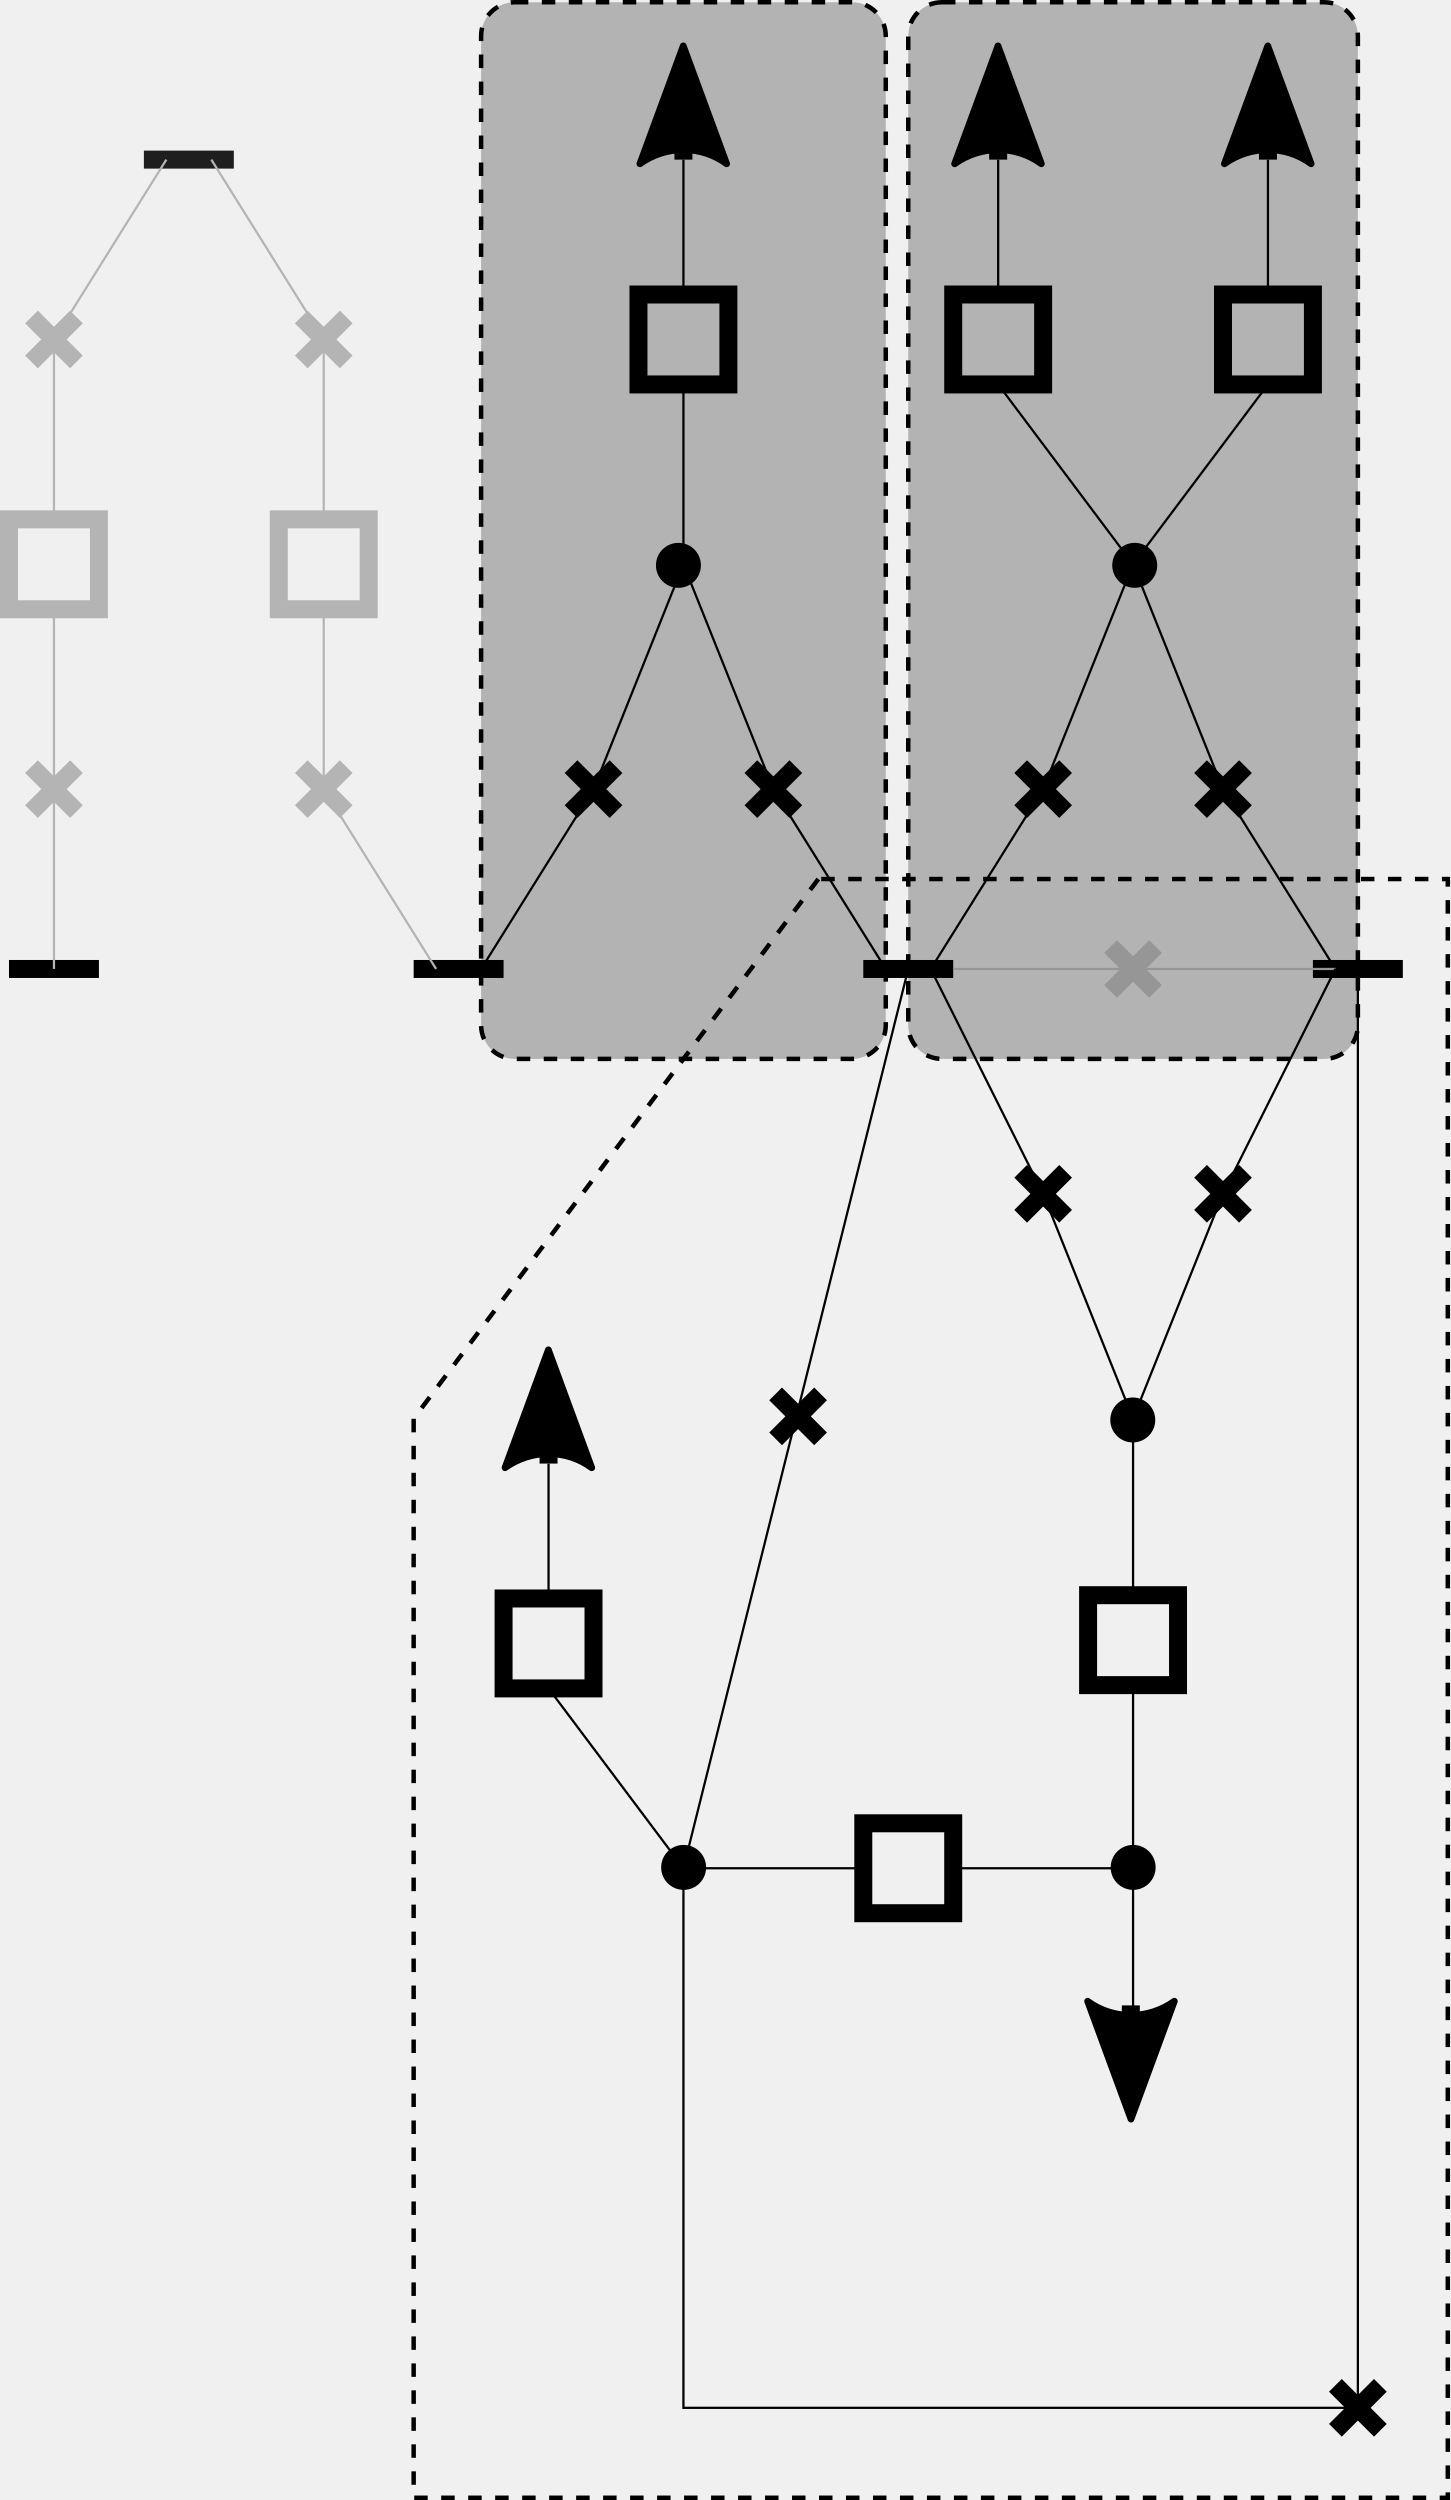
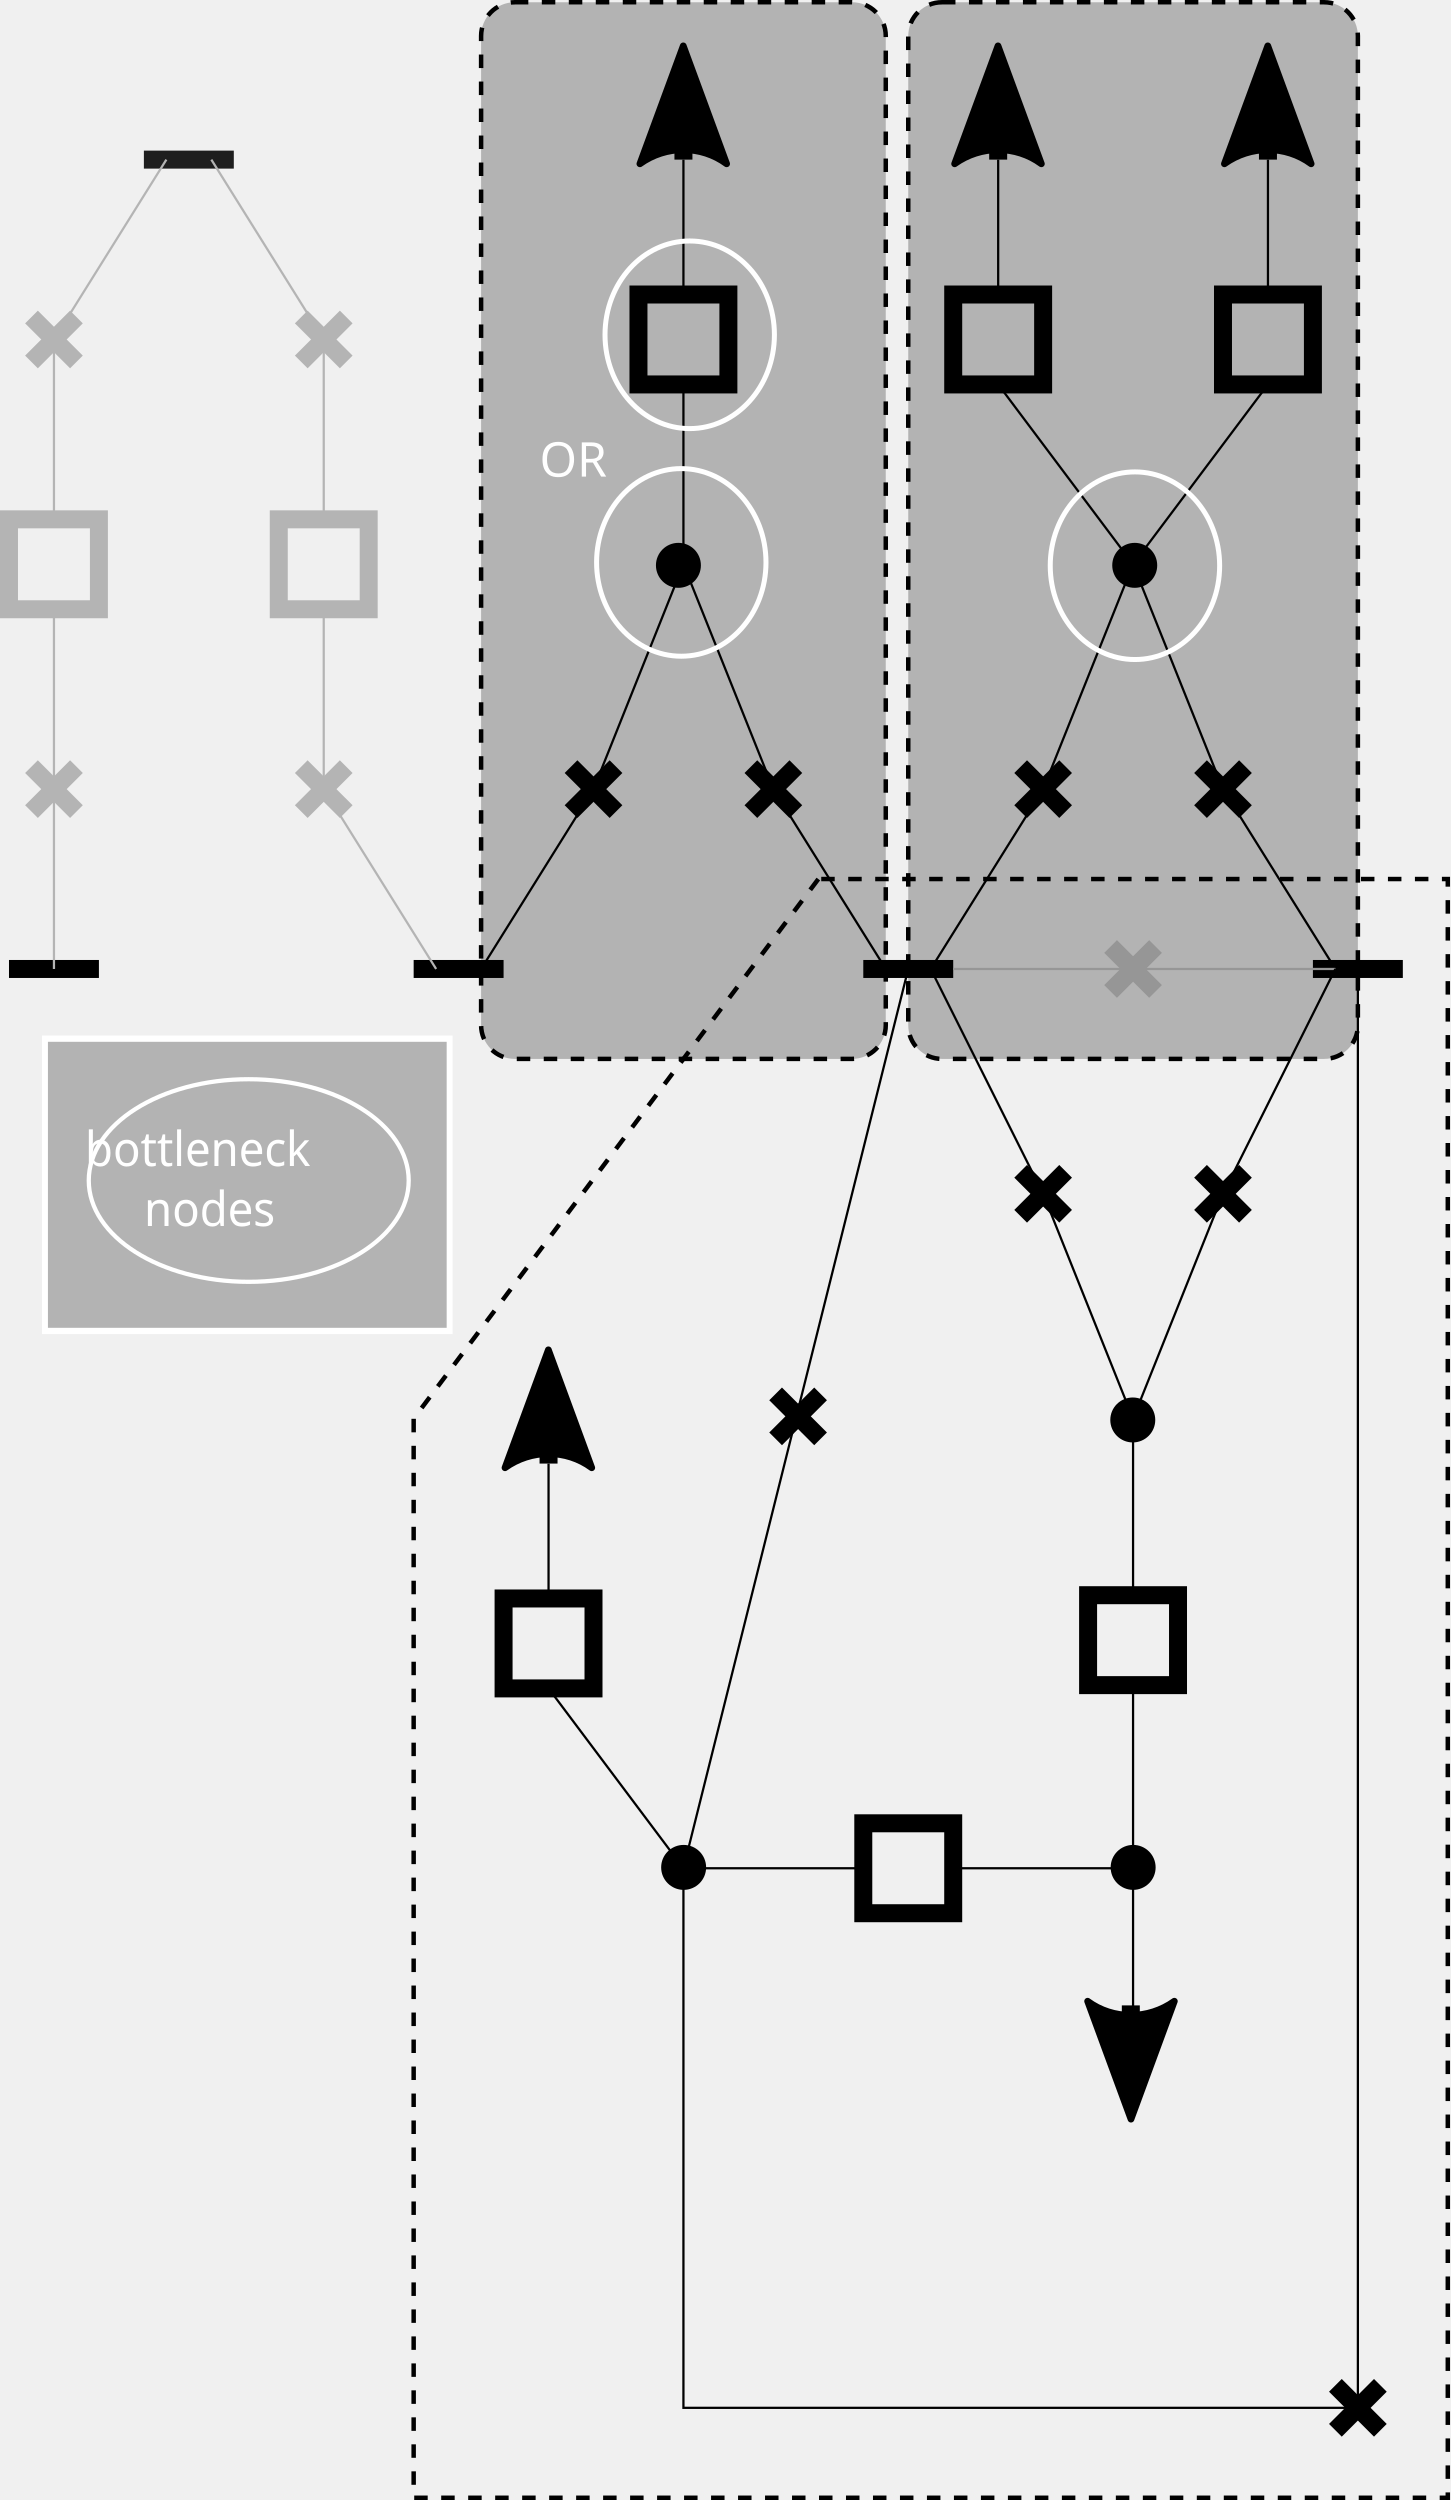
<svg xmlns="http://www.w3.org/2000/svg" width="85.326mm" height="147.109mm" viewBox="0 0 85.326 147.109" version="1.1" id="svg8">
  <defs id="defs2">
+     <marker style="overflow:visible;" id="marker10255" refX="0.0" refY="0.0" orient="auto">
+       <path transform="scale(0.8) rotate(180) translate(12.5,0)" style="fill-rule:evenodd;stroke:#000000;stroke-width:1pt;stroke-opacity:1;fill:#000000;fill-opacity:1" d="M 0.0,0.0 L 5.0,-5.0 L -12.5,0.0 L 5.0,5.0 L 0.0,0.0 z " id="path10253" />
+     </marker>
    <marker style="overflow:visible" id="marker5720" refX="0" refY="0" orient="auto">
      <path transform="scale(0.6)" d="M 8.719,4.034 -2.207,0.016 8.719,-4.002 c -1.745,2.372 -1.735,5.617 -6e-7,8.035 z" style="fill:#000000;fill-opacity:1;fill-rule:evenodd;stroke:#000000;stroke-width:0.625;stroke-linejoin:round;stroke-opacity:1" id="path5718" />
    </marker>
    <marker style="overflow:visible" id="marker5716" refX="0" refY="0" orient="auto">
      <path transform="scale(0.6)" d="M 8.719,4.034 -2.207,0.016 8.719,-4.002 c -1.745,2.372 -1.735,5.617 -6e-7,8.035 z" style="fill:#000000;fill-opacity:1;fill-rule:evenodd;stroke:#000000;stroke-width:0.625;stroke-linejoin:round;stroke-opacity:1" id="path5714" />
    </marker>
    <marker style="overflow:visible" id="marker5712" refX="0" refY="0" orient="auto">
      <path transform="scale(0.6)" d="M 8.719,4.034 -2.207,0.016 8.719,-4.002 c -1.745,2.372 -1.735,5.617 -6e-7,8.035 z" style="fill:#000000;fill-opacity:1;fill-rule:evenodd;stroke:#000000;stroke-width:0.625;stroke-linejoin:round;stroke-opacity:1" id="path5710" />
    </marker>
    <marker orient="auto" refY="0" refX="0" id="Arrow2Mstart" style="overflow:visible">
      <path id="path5241" style="fill:#000000;fill-opacity:1;fill-rule:evenodd;stroke:#000000;stroke-width:0.625;stroke-linejoin:round;stroke-opacity:1" d="M 8.719,4.034 -2.207,0.016 8.719,-4.002 c -1.745,2.372 -1.735,5.617 -6e-7,8.035 z" transform="scale(0.6)" />
    </marker>
    <marker style="overflow:visible" id="marker5706" refX="0" refY="0" orient="auto">
      <path transform="scale(0.4)" style="fill:#000000;fill-opacity:1;fill-rule:evenodd;stroke:#000000;stroke-width:1pt;stroke-opacity:1" d="M -5,-5 V 5 H 5 V -5 Z" id="path5704" />
    </marker>
    <marker style="overflow:visible" id="marker5702" refX="0" refY="0" orient="auto">
      <path transform="scale(0.4)" style="fill:#000000;fill-opacity:1;fill-rule:evenodd;stroke:#000000;stroke-width:1pt;stroke-opacity:1" d="M -5,-5 V 5 H 5 V -5 Z" id="path5700" />
    </marker>
    <marker style="overflow:visible" id="marker5698" refX="0" refY="0" orient="auto">
      <path transform="scale(0.4)" style="fill:#000000;fill-opacity:1;fill-rule:evenodd;stroke:#000000;stroke-width:1pt;stroke-opacity:1" d="M -5,-5 V 5 H 5 V -5 Z" id="path5696" />
    </marker>
    <marker style="overflow:visible" id="marker5692" refX="0" refY="0" orient="auto">
      <path transform="scale(0.8)" style="fill:#000000;fill-opacity:1;fill-rule:evenodd;stroke:#000000;stroke-width:1pt;stroke-opacity:1" d="M -5,-5 V 5 H 5 V -5 Z" id="path5690" />
    </marker>
    <marker style="overflow:visible" id="marker5688" refX="0" refY="0" orient="auto">
      <path transform="scale(0.8)" style="fill:#000000;fill-opacity:1;fill-rule:evenodd;stroke:#000000;stroke-width:1pt;stroke-opacity:1" d="M -5,-5 V 5 H 5 V -5 Z" id="path5686" />
    </marker>
    <marker style="overflow:visible" id="marker5684" refX="0" refY="0" orient="auto">
      <path transform="scale(0.8)" style="fill:#000000;fill-opacity:1;fill-rule:evenodd;stroke:#000000;stroke-width:1pt;stroke-opacity:1" d="M -5,-5 V 5 H 5 V -5 Z" id="path5682" />
    </marker>
    <marker orient="auto" refY="0" refX="0" id="marker5678" style="overflow:visible">
      <path id="path5676" d="M 5.77,0 -2.88,5 V -5 Z" style="fill:#000000;fill-opacity:1;fill-rule:evenodd;stroke:#000000;stroke-width:1pt;stroke-opacity:1" transform="scale(-0.8)" />
    </marker>
    <marker orient="auto" refY="0" refX="0" id="marker5674" style="overflow:visible">
      <path id="path5672" d="M 5.77,0 -2.88,5 V -5 Z" style="fill:#000000;fill-opacity:1;fill-rule:evenodd;stroke:#000000;stroke-width:1pt;stroke-opacity:1" transform="scale(-0.8)" />
    </marker>
    <marker orient="auto" refY="0" refX="0" id="marker5670" style="overflow:visible">
      <path id="path5668" d="M 5.77,0 -2.88,5 V -5 Z" style="fill:#000000;fill-opacity:1;fill-rule:evenodd;stroke:#000000;stroke-width:1pt;stroke-opacity:1" transform="scale(-0.8)" />
    </marker>
    <marker style="overflow:visible" id="marker5666" refX="0" refY="0" orient="auto">
      <path transform="scale(-0.8)" style="fill:#000000;fill-opacity:1;fill-rule:evenodd;stroke:#000000;stroke-width:1pt;stroke-opacity:1" d="M 5.77,0 -2.88,5 V -5 Z" id="path5664" />
    </marker>
    <marker style="overflow:visible" id="marker5662" refX="0" refY="0" orient="auto">
      <path transform="scale(-0.8)" style="fill:#000000;fill-opacity:1;fill-rule:evenodd;stroke:#000000;stroke-width:1pt;stroke-opacity:1" d="M 5.77,0 -2.88,5 V -5 Z" id="path5660" />
    </marker>
    <marker style="overflow:visible" id="marker5644" refX="0" refY="0" orient="auto">
      <path transform="scale(-0.8)" style="fill:#000000;fill-opacity:1;fill-rule:evenodd;stroke:#000000;stroke-width:1pt;stroke-opacity:1" d="M 5.77,0 -2.88,5 V -5 Z" id="path5642" />
    </marker>
    <marker style="overflow:visible" id="marker5606" refX="0" refY="0" orient="auto">
      <path transform="scale(-0.8)" style="fill:#000000;fill-opacity:1;fill-rule:evenodd;stroke:#000000;stroke-width:1pt;stroke-opacity:1" d="M 5.77,0 -2.88,5 V -5 Z" id="path5604" />
    </marker>
    <marker orient="auto" refY="0" refX="0" id="marker5486" style="overflow:visible">
      <path id="path5217" d="M 0,0 5,-5 -12.5,0 5,5 Z" style="fill:#000000;fill-opacity:1;fill-rule:evenodd;stroke:#000000;stroke-width:1pt;stroke-opacity:1" transform="matrix(0.8,0,0,0.8,10,0)" />
    </marker>
    <marker orient="auto" refY="0" refX="0" id="marker5483" style="overflow:visible">
      <path id="path5220" d="M 0,0 5,-5 -12.5,0 5,5 Z" style="fill:#000000;fill-opacity:1;fill-rule:evenodd;stroke:#000000;stroke-width:1pt;stroke-opacity:1" transform="matrix(-0.8,0,0,-0.8,-10,0)" />
    </marker>
    <marker style="overflow:visible" id="marker2251" refX="0" refY="0" orient="auto">
      <path transform="matrix(-0.8,0,0,-0.8,-10,0)" style="fill:#000000;fill-opacity:1;fill-rule:evenodd;stroke:#000000;stroke-width:1pt;stroke-opacity:1" d="M 0,0 5,-5 -12.5,0 5,5 Z" id="path2249" />
    </marker>
    <marker style="overflow:visible" id="marker2187" refX="0" refY="0" orient="auto">
      <path transform="matrix(0.8,0,0,0.8,10,0)" style="fill:#000000;fill-opacity:1;fill-rule:evenodd;stroke:#000000;stroke-width:1pt;stroke-opacity:1" d="M 0,0 5,-5 -12.5,0 5,5 Z" id="path2185" />
    </marker>
    <marker orient="auto" refY="0" refX="0" id="Arrow1Lend" style="overflow:visible">
      <path id="path857" d="M 0,0 5,-5 -12.5,0 5,5 Z" style="fill:#000000;fill-opacity:1;fill-rule:evenodd;stroke:#000000;stroke-width:1pt;stroke-opacity:1" transform="matrix(-0.8,0,0,-0.8,-10,0)" />
    </marker>
    <marker orient="auto" refY="0" refX="0" id="Arrow1Lstart" style="overflow:visible">
      <path id="path854" d="M 0,0 5,-5 -12.5,0 5,5 Z" style="fill:#000000;fill-opacity:1;fill-rule:evenodd;stroke:#000000;stroke-width:1pt;stroke-opacity:1" transform="matrix(0.8,0,0,0.8,10,0)" />
    </marker>
  </defs>
  <g id="g11913" transform="matrix(0.4999882,0,0,0.5000028,-3.571787,1.5199268e-6)" style="stroke-width:1">
    <rect ry="3.969" rx="3.969" y="0.265" x="63.765" height="124.354" width="47.625" id="rect5650" style="fill:#b3b3b3;stroke:#000000;stroke-width:0.529;stroke-miterlimit:4;stroke-dasharray:1.588, 1.588;stroke-dashoffset:0" />
    <rect style="fill:#b3b3b3;stroke:#000000;stroke-width:0.529;stroke-miterlimit:4;stroke-dasharray:1.588, 1.588;stroke-dashoffset:0" id="rect5654" width="52.917" height="124.354" x="114.035" y="0.265" rx="3.969" ry="3.969" />
    <path id="path5123" d="M 55.827,114.035 H 66.41" style="fill:none;stroke:#000000;stroke-width:2.117;stroke-linecap:butt;stroke-linejoin:miter;stroke-miterlimit:4;stroke-dasharray:none;stroke-opacity:1" />
    <path style="fill:none;stroke:#000000;stroke-width:2.117;stroke-linecap:butt;stroke-linejoin:miter;stroke-miterlimit:4;stroke-dasharray:none;stroke-opacity:1" d="M 8.202,114.035 H 18.785" id="path5125" />
    <path id="path5127" d="M 24.077,18.785 H 34.66" style="fill:none;stroke:#1e1e1e;stroke-width:2.117;stroke-linecap:butt;stroke-linejoin:miter;stroke-miterlimit:4;stroke-dasharray:none;stroke-opacity:1" />
    <path id="path5131" d="m 161.66,114.035 h 10.583" style="fill:none;stroke:#000000;stroke-width:2.117;stroke-linecap:butt;stroke-linejoin:miter;stroke-miterlimit:4;stroke-dasharray:none;stroke-opacity:1" />
    <g transform="translate(-142.6104,-3.04794)" id="g5137" style="stroke:#b4b4b4;stroke-width:2.117;stroke-miterlimit:4;stroke-dasharray:none;stroke-opacity:1">
      <path id="path5133" d="m 158.75,40.354 -5.292,5.292 v 0" style="fill:none;stroke:#b4b4b4;stroke-width:2.117;stroke-linecap:butt;stroke-linejoin:miter;stroke-miterlimit:4;stroke-dasharray:none;stroke-opacity:1" />
      <path id="path5135" d="m 153.458,40.354 5.292,5.292" style="fill:none;stroke:#b4b4b4;stroke-width:2.117;stroke-linecap:butt;stroke-linejoin:miter;stroke-miterlimit:4;stroke-dasharray:none;stroke-opacity:1" />
    </g>
    <rect style="fill:none;stroke:#b4b4b4;stroke-width:2.117;stroke-miterlimit:4;stroke-dasharray:none;stroke-dashoffset:0;stroke-opacity:1" id="rect918-3" width="10.583" height="10.583" x="8.202" y="61.119" />
    <g style="stroke:#b4b4b4;stroke-width:2.117;stroke-miterlimit:4;stroke-dasharray:none;stroke-opacity:1" id="g5181" transform="translate(-142.6104,49.86872)">
      <path style="fill:none;stroke:#b4b4b4;stroke-width:2.117;stroke-linecap:butt;stroke-linejoin:miter;stroke-miterlimit:4;stroke-dasharray:none;stroke-opacity:1" d="m 158.75,40.354 -5.292,5.292 v 0" id="path5177" />
      <path style="fill:none;stroke:#b4b4b4;stroke-width:2.117;stroke-linecap:butt;stroke-linejoin:miter;stroke-miterlimit:4;stroke-dasharray:none;stroke-opacity:1" d="m 153.458,40.354 5.292,5.292" id="path5179" />
    </g>
    <g style="stroke:#b4b4b4;stroke-width:2.117;stroke-miterlimit:4;stroke-dasharray:none;stroke-opacity:1" id="g5187" transform="translate(-110.8604,-3.04794)">
      <path style="fill:none;stroke:#b4b4b4;stroke-width:2.117;stroke-linecap:butt;stroke-linejoin:miter;stroke-miterlimit:4;stroke-dasharray:none;stroke-opacity:1" d="m 158.75,40.354 -5.292,5.292 v 0" id="path5183" />
      <path style="fill:none;stroke:#b4b4b4;stroke-width:2.117;stroke-linecap:butt;stroke-linejoin:miter;stroke-miterlimit:4;stroke-dasharray:none;stroke-opacity:1" d="m 153.458,40.354 5.292,5.292" id="path5185" />
    </g>
    <rect y="61.119" x="39.952" height="10.583" width="10.583" id="rect5189" style="fill:none;stroke:#b4b4b4;stroke-width:2.117;stroke-miterlimit:4;stroke-dasharray:none;stroke-dashoffset:0;stroke-opacity:1" />
    <g transform="translate(-110.8604,49.86872)" id="g5195" style="stroke:#b4b4b4;stroke-width:2.117;stroke-miterlimit:4;stroke-dasharray:none;stroke-opacity:1">
      <path id="path5191" d="m 158.75,40.354 -5.292,5.292 v 0" style="fill:none;stroke:#b4b4b4;stroke-width:2.117;stroke-linecap:butt;stroke-linejoin:miter;stroke-miterlimit:4;stroke-dasharray:none;stroke-opacity:1" />
      <path id="path5193" d="m 153.458,40.354 5.292,5.292" style="fill:none;stroke:#b4b4b4;stroke-width:2.117;stroke-linecap:butt;stroke-linejoin:miter;stroke-miterlimit:4;stroke-dasharray:none;stroke-opacity:1" />
    </g>
    <rect style="fill:none;stroke:#000000;stroke-width:2.117;stroke-miterlimit:4;stroke-dasharray:none;stroke-dashoffset:0" id="rect5197" width="10.583" height="10.583" x="82.285" y="34.66" />
    <g style="stroke-width:2.117;stroke-miterlimit:4;stroke-dasharray:none" id="g5203" transform="translate(-79.11042,49.86873)">
      <path style="fill:none;stroke:#000000;stroke-width:2.117;stroke-linecap:butt;stroke-linejoin:miter;stroke-miterlimit:4;stroke-dasharray:none;stroke-opacity:1" d="m 158.75,40.354 -5.292,5.292 v 0" id="path5199" />
      <path style="fill:none;stroke:#000000;stroke-width:2.117;stroke-linecap:butt;stroke-linejoin:miter;stroke-miterlimit:4;stroke-dasharray:none;stroke-opacity:1" d="m 153.458,40.354 5.292,5.292" id="path5201" />
    </g>
    <path style="fill:none;stroke:#000000;stroke-width:2.117;stroke-linecap:butt;stroke-linejoin:miter;stroke-miterlimit:4;stroke-dasharray:none;stroke-opacity:1" d="m 108.744,114.035 h 10.583" id="path5205" />
    <g transform="translate(-57.94375,49.86873)" id="g5211" style="stroke-width:2.117;stroke-miterlimit:4;stroke-dasharray:none">
      <path id="path5207" d="m 158.75,40.354 -5.292,5.292 v 0" style="fill:none;stroke:#000000;stroke-width:2.117;stroke-linecap:butt;stroke-linejoin:miter;stroke-miterlimit:4;stroke-dasharray:none;stroke-opacity:1" />
      <path id="path5209" d="m 153.458,40.354 5.292,5.292" style="fill:none;stroke:#000000;stroke-width:2.117;stroke-linecap:butt;stroke-linejoin:miter;stroke-miterlimit:4;stroke-dasharray:none;stroke-opacity:1" />
    </g>
    <circle r="2.646" cy="66.533" cx="86.987" id="path5213" style="fill:#000000;stroke:none;stroke-width:1.058;stroke-miterlimit:4;stroke-dasharray:none;stroke-dashoffset:0" />
    <path id="path5215" d="M 87.577,8.202 V 18.785" style="fill:none;stroke:#000000;stroke-width:2.117;stroke-linecap:butt;stroke-linejoin:miter;stroke-miterlimit:4;stroke-dasharray:none;stroke-opacity:1;marker-start:url(#marker5712)" />
    <g style="stroke:#969696;stroke-width:2.117;stroke-miterlimit:4;stroke-dasharray:none;stroke-opacity:1" id="g5494" transform="translate(-15.61042,71.03539)">
      <path style="fill:none;stroke:#969696;stroke-width:2.117;stroke-linecap:butt;stroke-linejoin:miter;stroke-miterlimit:4;stroke-dasharray:none;stroke-opacity:1" d="m 158.75,40.354 -5.292,5.292 v 0" id="path5490" />
      <path style="fill:none;stroke:#969696;stroke-width:2.117;stroke-linecap:butt;stroke-linejoin:miter;stroke-miterlimit:4;stroke-dasharray:none;stroke-opacity:1" d="m 153.458,40.354 5.292,5.292" id="path5492" />
    </g>
    <path id="path5496" d="m 13.494,114.035 v -21.167 0" style="fill:none;stroke:#b4b4b4;stroke-width:0.265px;stroke-linecap:butt;stroke-linejoin:miter;stroke-opacity:1" />
    <path id="path5498" d="M 13.494,92.869 V 71.702" style="fill:none;stroke:#b4b4b4;stroke-width:0.265px;stroke-linecap:butt;stroke-linejoin:miter;stroke-opacity:1" />
    <path id="path5500" d="M 13.494,61.119 V 39.952" style="fill:none;stroke:#b4b4b4;stroke-width:0.265px;stroke-linecap:butt;stroke-linejoin:miter;stroke-opacity:1" />
    <path id="path5502" d="M 45.244,39.952 V 61.119" style="fill:none;stroke:#b4b4b4;stroke-width:0.265px;stroke-linecap:butt;stroke-linejoin:miter;stroke-opacity:1" />
    <path id="path5504" d="M 13.494,39.952 26.723,18.785" style="fill:none;stroke:#b4b4b4;stroke-width:0.265px;stroke-linecap:butt;stroke-linejoin:miter;stroke-opacity:1" />
    <path id="path5506" d="M 45.244,39.952 32.015,18.785" style="fill:none;stroke:#b4b4b4;stroke-width:0.265px;stroke-linecap:butt;stroke-linejoin:miter;stroke-opacity:1" />
    <path id="path5508" d="m 45.244,71.702 v 21.167 l 13.229,21.167" style="fill:none;stroke:#b4b4b4;stroke-width:0.265px;stroke-linecap:butt;stroke-linejoin:miter;stroke-opacity:1" />
    <path id="path5510" d="M 63.765,114.035 76.994,92.869 87.577,66.41" style="fill:none;stroke:#000000;stroke-width:0.265px;stroke-linecap:butt;stroke-linejoin:miter;stroke-opacity:1" />
    <path id="path5512" d="M 87.577,66.41 V 45.244" style="fill:none;stroke:#000000;stroke-width:0.265px;stroke-linecap:butt;stroke-linejoin:miter;stroke-opacity:1" />
    <path id="path5514" d="M 87.577,34.66 V 18.785" style="fill:none;stroke:#000000;stroke-width:0.265px;stroke-linecap:butt;stroke-linejoin:miter;stroke-opacity:1" />
    <path id="path5516" d="m 87.577,66.41 10.583,26.458 13.229,21.167" style="fill:none;stroke:#000000;stroke-width:0.265px;stroke-linecap:butt;stroke-linejoin:miter;stroke-opacity:1" />
    <g transform="translate(-26.19374,49.86873)" id="g5524" style="stroke-width:2.117;stroke-miterlimit:4;stroke-dasharray:none">
      <path id="path5520" d="m 158.75,40.354 -5.292,5.292 v 0" style="fill:none;stroke:#000000;stroke-width:2.117;stroke-linecap:butt;stroke-linejoin:miter;stroke-miterlimit:4;stroke-dasharray:none;stroke-opacity:1" />
      <path id="path5522" d="m 153.458,40.354 5.292,5.292" style="fill:none;stroke:#000000;stroke-width:2.117;stroke-linecap:butt;stroke-linejoin:miter;stroke-miterlimit:4;stroke-dasharray:none;stroke-opacity:1" />
    </g>
    <g style="stroke-width:2.117;stroke-miterlimit:4;stroke-dasharray:none" id="g5530" transform="translate(-5.027075,49.86873)">
      <path style="fill:none;stroke:#000000;stroke-width:2.117;stroke-linecap:butt;stroke-linejoin:miter;stroke-miterlimit:4;stroke-dasharray:none;stroke-opacity:1" d="m 158.75,40.354 -5.292,5.292 v 0" id="path5526" />
      <path style="fill:none;stroke:#000000;stroke-width:2.117;stroke-linecap:butt;stroke-linejoin:miter;stroke-miterlimit:4;stroke-dasharray:none;stroke-opacity:1" d="m 153.458,40.354 5.292,5.292" id="path5528" />
    </g>
    <circle style="fill:#000000;stroke:none;stroke-width:1.058;stroke-miterlimit:4;stroke-dasharray:none;stroke-dashoffset:0" id="circle5532" cx="140.69" cy="66.533" r="2.646" />
    <rect y="34.66" x="119.327" height="10.583" width="10.583" id="rect5534" style="fill:none;stroke:#000000;stroke-width:2.117;stroke-miterlimit:4;stroke-dasharray:none;stroke-dashoffset:0" />
    <path style="fill:none;stroke:#000000;stroke-width:2.117;stroke-linecap:butt;stroke-linejoin:miter;stroke-miterlimit:4;stroke-dasharray:none;stroke-opacity:1;marker-start:url(#Arrow2Mstart)" d="M 124.619,8.202 V 18.785" id="path5536" />
    <path style="fill:none;stroke:#000000;stroke-width:0.265px;stroke-linecap:butt;stroke-linejoin:miter;stroke-opacity:1" d="M 124.619,34.66 V 18.785" id="path5538" />
    <rect style="fill:none;stroke:#000000;stroke-width:2.117;stroke-miterlimit:4;stroke-dasharray:none;stroke-dashoffset:0" id="rect5540" width="10.583" height="10.583" x="151.077" y="34.66" />
    <path id="path5542" d="M 156.369,8.202 V 18.785" style="fill:none;stroke:#000000;stroke-width:2.117;stroke-linecap:butt;stroke-linejoin:miter;stroke-miterlimit:4;stroke-dasharray:none;stroke-opacity:1;marker-start:url(#marker5720)" />
    <path id="path5544" d="M 156.369,34.66 V 18.785" style="fill:none;stroke:#000000;stroke-width:0.265px;stroke-linecap:butt;stroke-linejoin:miter;stroke-opacity:1" />
    <path id="path5548" d="m 116.681,114.035 13.229,-21.167 10.583,-26.458 10.583,26.458 13.229,21.167" style="fill:none;stroke:#000000;stroke-width:0.265px;stroke-linecap:butt;stroke-linejoin:miter;stroke-opacity:1" />
    <path id="path5550" d="m 124.619,45.244 15.875,21.167" style="fill:none;stroke:#000000;stroke-width:0.265px;stroke-linecap:butt;stroke-linejoin:miter;stroke-opacity:1" />
    <path id="path5552" d="m 156.369,45.244 -15.875,21.167" style="fill:none;stroke:#000000;stroke-width:0.265px;stroke-linecap:butt;stroke-linejoin:miter;stroke-opacity:1" />
    <path id="path5554" d="m 119.327,114.035 h 21.167" style="fill:none;stroke:#969696;stroke-width:0.265px;stroke-linecap:butt;stroke-linejoin:miter;stroke-opacity:1" />
    <path id="path5556" d="m 164.306,114.035 -23.812,-1e-5" style="fill:none;stroke:#969696;stroke-width:0.265px;stroke-linecap:butt;stroke-linejoin:miter;stroke-opacity:1" />
    <g transform="matrix(1,0,0,-1,-26.19374,183.4938)" id="g5562" style="stroke-width:2.117;stroke-miterlimit:4;stroke-dasharray:none">
      <path id="path5558" d="m 158.75,40.354 -5.292,5.292 v 0" style="fill:none;stroke:#000000;stroke-width:2.117;stroke-linecap:butt;stroke-linejoin:miter;stroke-miterlimit:4;stroke-dasharray:none;stroke-opacity:1" />
      <path id="path5560" d="m 153.458,40.354 5.292,5.292" style="fill:none;stroke:#000000;stroke-width:2.117;stroke-linecap:butt;stroke-linejoin:miter;stroke-miterlimit:4;stroke-dasharray:none;stroke-opacity:1" />
    </g>
    <g style="stroke-width:2.117;stroke-miterlimit:4;stroke-dasharray:none" id="g5568" transform="matrix(1,0,0,-1,-5.027085,183.4938)">
      <path style="fill:none;stroke:#000000;stroke-width:2.117;stroke-linecap:butt;stroke-linejoin:miter;stroke-miterlimit:4;stroke-dasharray:none;stroke-opacity:1" d="m 158.75,40.354 -5.292,5.292 v 0" id="path5564" />
      <path style="fill:none;stroke:#000000;stroke-width:2.117;stroke-linecap:butt;stroke-linejoin:miter;stroke-miterlimit:4;stroke-dasharray:none;stroke-opacity:1" d="m 153.458,40.354 5.292,5.292" id="path5566" />
    </g>
    <circle transform="scale(1,-1)" style="fill:#000000;stroke:none;stroke-width:1.058;stroke-miterlimit:4;stroke-dasharray:none;stroke-dashoffset:0" id="circle5570" cx="140.46" cy="-167.111" r="2.646" />
    <path id="path5588" d="m 116.681,114.035 13.229,26.458" style="fill:none;stroke:#000000;stroke-width:0.265px;stroke-linecap:butt;stroke-linejoin:miter;stroke-opacity:1" />
    <path id="path5590" d="m 164.306,114.035 -13.229,26.458" style="fill:none;stroke:#000000;stroke-width:0.265px;stroke-linecap:butt;stroke-linejoin:miter;stroke-opacity:1" />
    <path id="path5592" d="m 151.077,140.494 -10.583,26.458" style="fill:none;stroke:#000000;stroke-width:0.265px;stroke-linecap:butt;stroke-linejoin:miter;stroke-opacity:1" />
    <path id="path5594" d="m 129.91,140.494 10.583,26.458" style="fill:none;stroke:#000000;stroke-width:0.265px;stroke-linecap:butt;stroke-linejoin:miter;stroke-opacity:1" />
    <rect transform="scale(1,-1)" y="-198.317" x="135.202" height="10.583" width="10.583" id="rect5596" style="fill:none;stroke:#000000;stroke-width:2.117;stroke-miterlimit:4;stroke-dasharray:none;stroke-dashoffset:0" />
    <path style="fill:none;stroke:#000000;stroke-width:0.265px;stroke-linecap:butt;stroke-linejoin:miter;stroke-opacity:1" d="m 140.494,198.317 v 21.551" id="path5600" />
    <circle r="2.646" cy="-219.767" cx="87.601" id="circle5602" style="fill:#000000;stroke:none;stroke-width:1.058;stroke-miterlimit:4;stroke-dasharray:none;stroke-dashoffset:0" transform="scale(1,-1)" />
    <path id="path5608" d="m 140.494,166.952 v 21.167" style="fill:none;stroke:#000000;stroke-width:0.265px;stroke-linecap:butt;stroke-linejoin:miter;stroke-opacity:1" />
    <path id="path5610" d="m 140.494,219.869 v 21.167" style="fill:none;stroke:#000000;stroke-width:0.265px;stroke-linecap:butt;stroke-linejoin:miter;stroke-opacity:1" />
    <path id="path5612" d="M 166.952,114.035 V 283.369" style="fill:none;stroke:#000000;stroke-width:0.265px;stroke-linecap:butt;stroke-linejoin:miter;stroke-opacity:1" />
    <g transform="translate(10.84793,240.3687)" id="g5618" style="stroke-width:2.117;stroke-miterlimit:4;stroke-dasharray:none">
      <path id="path5614" d="m 158.75,40.354 -5.292,5.292 v 0" style="fill:none;stroke:#000000;stroke-width:2.117;stroke-linecap:butt;stroke-linejoin:miter;stroke-miterlimit:4;stroke-dasharray:none;stroke-opacity:1" />
      <path id="path5616" d="m 153.458,40.354 5.292,5.292" style="fill:none;stroke:#000000;stroke-width:2.117;stroke-linecap:butt;stroke-linejoin:miter;stroke-miterlimit:4;stroke-dasharray:none;stroke-opacity:1" />
    </g>
    <rect style="fill:none;stroke:#000000;stroke-width:2.117;stroke-miterlimit:4;stroke-dasharray:none;stroke-dashoffset:0" id="rect5620" width="10.583" height="10.583" x="108.744" y="-225.16" transform="scale(1,-1)" />
    <path id="path5622" d="M 87.577,219.869 H 108.744" style="fill:none;stroke:#000000;stroke-width:0.265px;stroke-linecap:butt;stroke-linejoin:miter;stroke-opacity:1" />
    <path id="path5624" d="m 119.327,219.869 h 21.167" style="fill:none;stroke:#000000;stroke-width:0.265px;stroke-linecap:butt;stroke-linejoin:miter;stroke-opacity:1" />
    <circle transform="scale(1,-1)" style="fill:#000000;stroke:none;stroke-width:1.058;stroke-miterlimit:4;stroke-dasharray:none;stroke-dashoffset:0" id="circle5626" cx="140.503" cy="-219.767" r="2.646" />
    <path id="path5628" d="M 166.952,283.369 H 87.577 v -63.5" style="fill:none;stroke:#000000;stroke-width:0.265px;stroke-linecap:butt;stroke-linejoin:miter;stroke-opacity:1" />
    <path id="path5630" d="M 114.035,114.035 87.577,219.869" style="fill:none;stroke:#000000;stroke-width:0.265px;stroke-linecap:butt;stroke-linejoin:miter;stroke-opacity:1" />
    <rect y="188.119" x="66.41" height="10.583" width="10.583" id="rect5632" style="fill:none;stroke:#000000;stroke-width:2.117;stroke-miterlimit:4;stroke-dasharray:none;stroke-dashoffset:0" />
    <path style="fill:none;stroke:#000000;stroke-width:2.117;stroke-linecap:butt;stroke-linejoin:miter;stroke-miterlimit:4;stroke-dasharray:none;stroke-opacity:1;marker-start:url(#marker5716)" d="m 71.702,161.66 v 10.583" id="path5636" />
    <path style="fill:none;stroke:#000000;stroke-width:0.265px;stroke-linecap:butt;stroke-linejoin:miter;stroke-opacity:1" d="m 87.577,219.869 -15.875,-21.167" id="path5638" />
    <path style="fill:none;stroke:#000000;stroke-width:0.265px;stroke-linecap:butt;stroke-linejoin:miter;stroke-opacity:1" d="m 71.702,188.119 v -15.875" id="path5640" />
    <path id="path5658" d="m 103.452,103.452 -47.625,63.5 10e-7,127 H 177.535 v -190.5 h -74.083" style="fill:none;stroke:#000000;stroke-width:0.529;stroke-linecap:butt;stroke-linejoin:miter;stroke-miterlimit:4;stroke-dasharray:1.588, 1.588;stroke-dashoffset:0;stroke-opacity:1" />
    <g transform="matrix(1,0,0,-1,-55.03333,209.6875)" id="g7188" style="stroke-width:2.117;stroke-miterlimit:4;stroke-dasharray:none">
      <path id="path7184" d="m 158.75,40.354 -5.292,5.292 v 0" style="fill:none;stroke:#000000;stroke-width:2.117;stroke-linecap:butt;stroke-linejoin:miter;stroke-miterlimit:4;stroke-dasharray:none;stroke-opacity:1" />
      <path id="path7186" d="m 153.458,40.354 5.292,5.292" style="fill:none;stroke:#000000;stroke-width:2.117;stroke-linecap:butt;stroke-linejoin:miter;stroke-miterlimit:4;stroke-dasharray:none;stroke-opacity:1" />
    </g>
    <path style="fill:none;stroke:#000000;stroke-width:2.117;stroke-linecap:butt;stroke-linejoin:miter;stroke-miterlimit:4;stroke-dasharray:none;stroke-opacity:1;marker-start:url(#marker5720)" d="M 140.229,246.592 V 236.008" id="path11676" />
  </g>
+   <g id="g18087" transform="matrix(0.9473684,0,0,1,0.1392544,5.291666)">
+     <rect ry="2.5801486e-007" y="55.828" x="2.646" height="17.198" width="25.135" id="rect18081" style="fill:#b3b3b3;fill-opacity:1;stroke:#ffffff;stroke-width:0.368;stroke-miterlimit:4;stroke-dasharray:none;stroke-dashoffset:0;stroke-opacity:1" />
+     <text id="text18065" y="63.323" x="14.704" style="font-style:normal;font-weight:normal;font-size:2.822px;line-height:1.25;font-family:sans-serif;text-align:center;letter-spacing:0px;word-spacing:0px;text-anchor:middle;fill:#ffffff;fill-opacity:1;stroke:none;stroke-width:0.265" xml:space="preserve">
+       <tspan style="text-align:center;text-anchor:middle;fill:#ffffff;stroke-width:0.265" y="63.323" x="14.704" id="tspan18063">bottleneck</tspan>
+       <tspan id="tspan18067" style="text-align:center;text-anchor:middle;fill:#ffffff;stroke-width:0.265" y="66.851" x="14.704">nodes</tspan>
+     </text>
+   </g>
+   <ellipse ry="5.52" rx="4.984" cy="19.7" cx="40.585" id="ellipse18073" style="fill:none;fill-opacity:1;stroke:#ffffff;stroke-width:0.294;stroke-miterlimit:4;stroke-dasharray:none;stroke-dashoffset:0;stroke-opacity:1" />
+   <ellipse style="fill:none;fill-opacity:1;stroke:#ffffff;stroke-width:0.294;stroke-miterlimit:4;stroke-dasharray:none;stroke-dashoffset:0;stroke-opacity:1" id="ellipse18075" cx="40.089" cy="33.094" rx="4.984" ry="5.52" />
+   <ellipse ry="5.52" rx="4.984" cy="33.289" cx="66.784" id="ellipse18077" style="fill:none;fill-opacity:1;stroke:#ffffff;stroke-width:0.294;stroke-miterlimit:4;stroke-dasharray:none;stroke-dashoffset:0;stroke-opacity:1" />
+   <ellipse style="fill:none;fill-opacity:1;stroke:#ffffff;stroke-width:0.25;stroke-miterlimit:4;stroke-dasharray:none;stroke-dashoffset:0;stroke-opacity:1" id="path18089" cx="14.636" cy="69.466" rx="9.413" ry="5.961" />
+   <text xml:space="preserve" style="font-style:normal;font-weight:normal;font-size:2.822px;line-height:1.25;font-family:sans-serif;letter-spacing:0px;word-spacing:0px;fill:#ffffff;fill-opacity:1;stroke:none;stroke-width:0.265;" x="31.75" y="28.047" id="text18093">
+     <tspan id="tspan18091" x="31.75" y="28.047" style="stroke-width:0.265;fill:#ffffff;">OR</tspan>
+   </text>
</svg>
